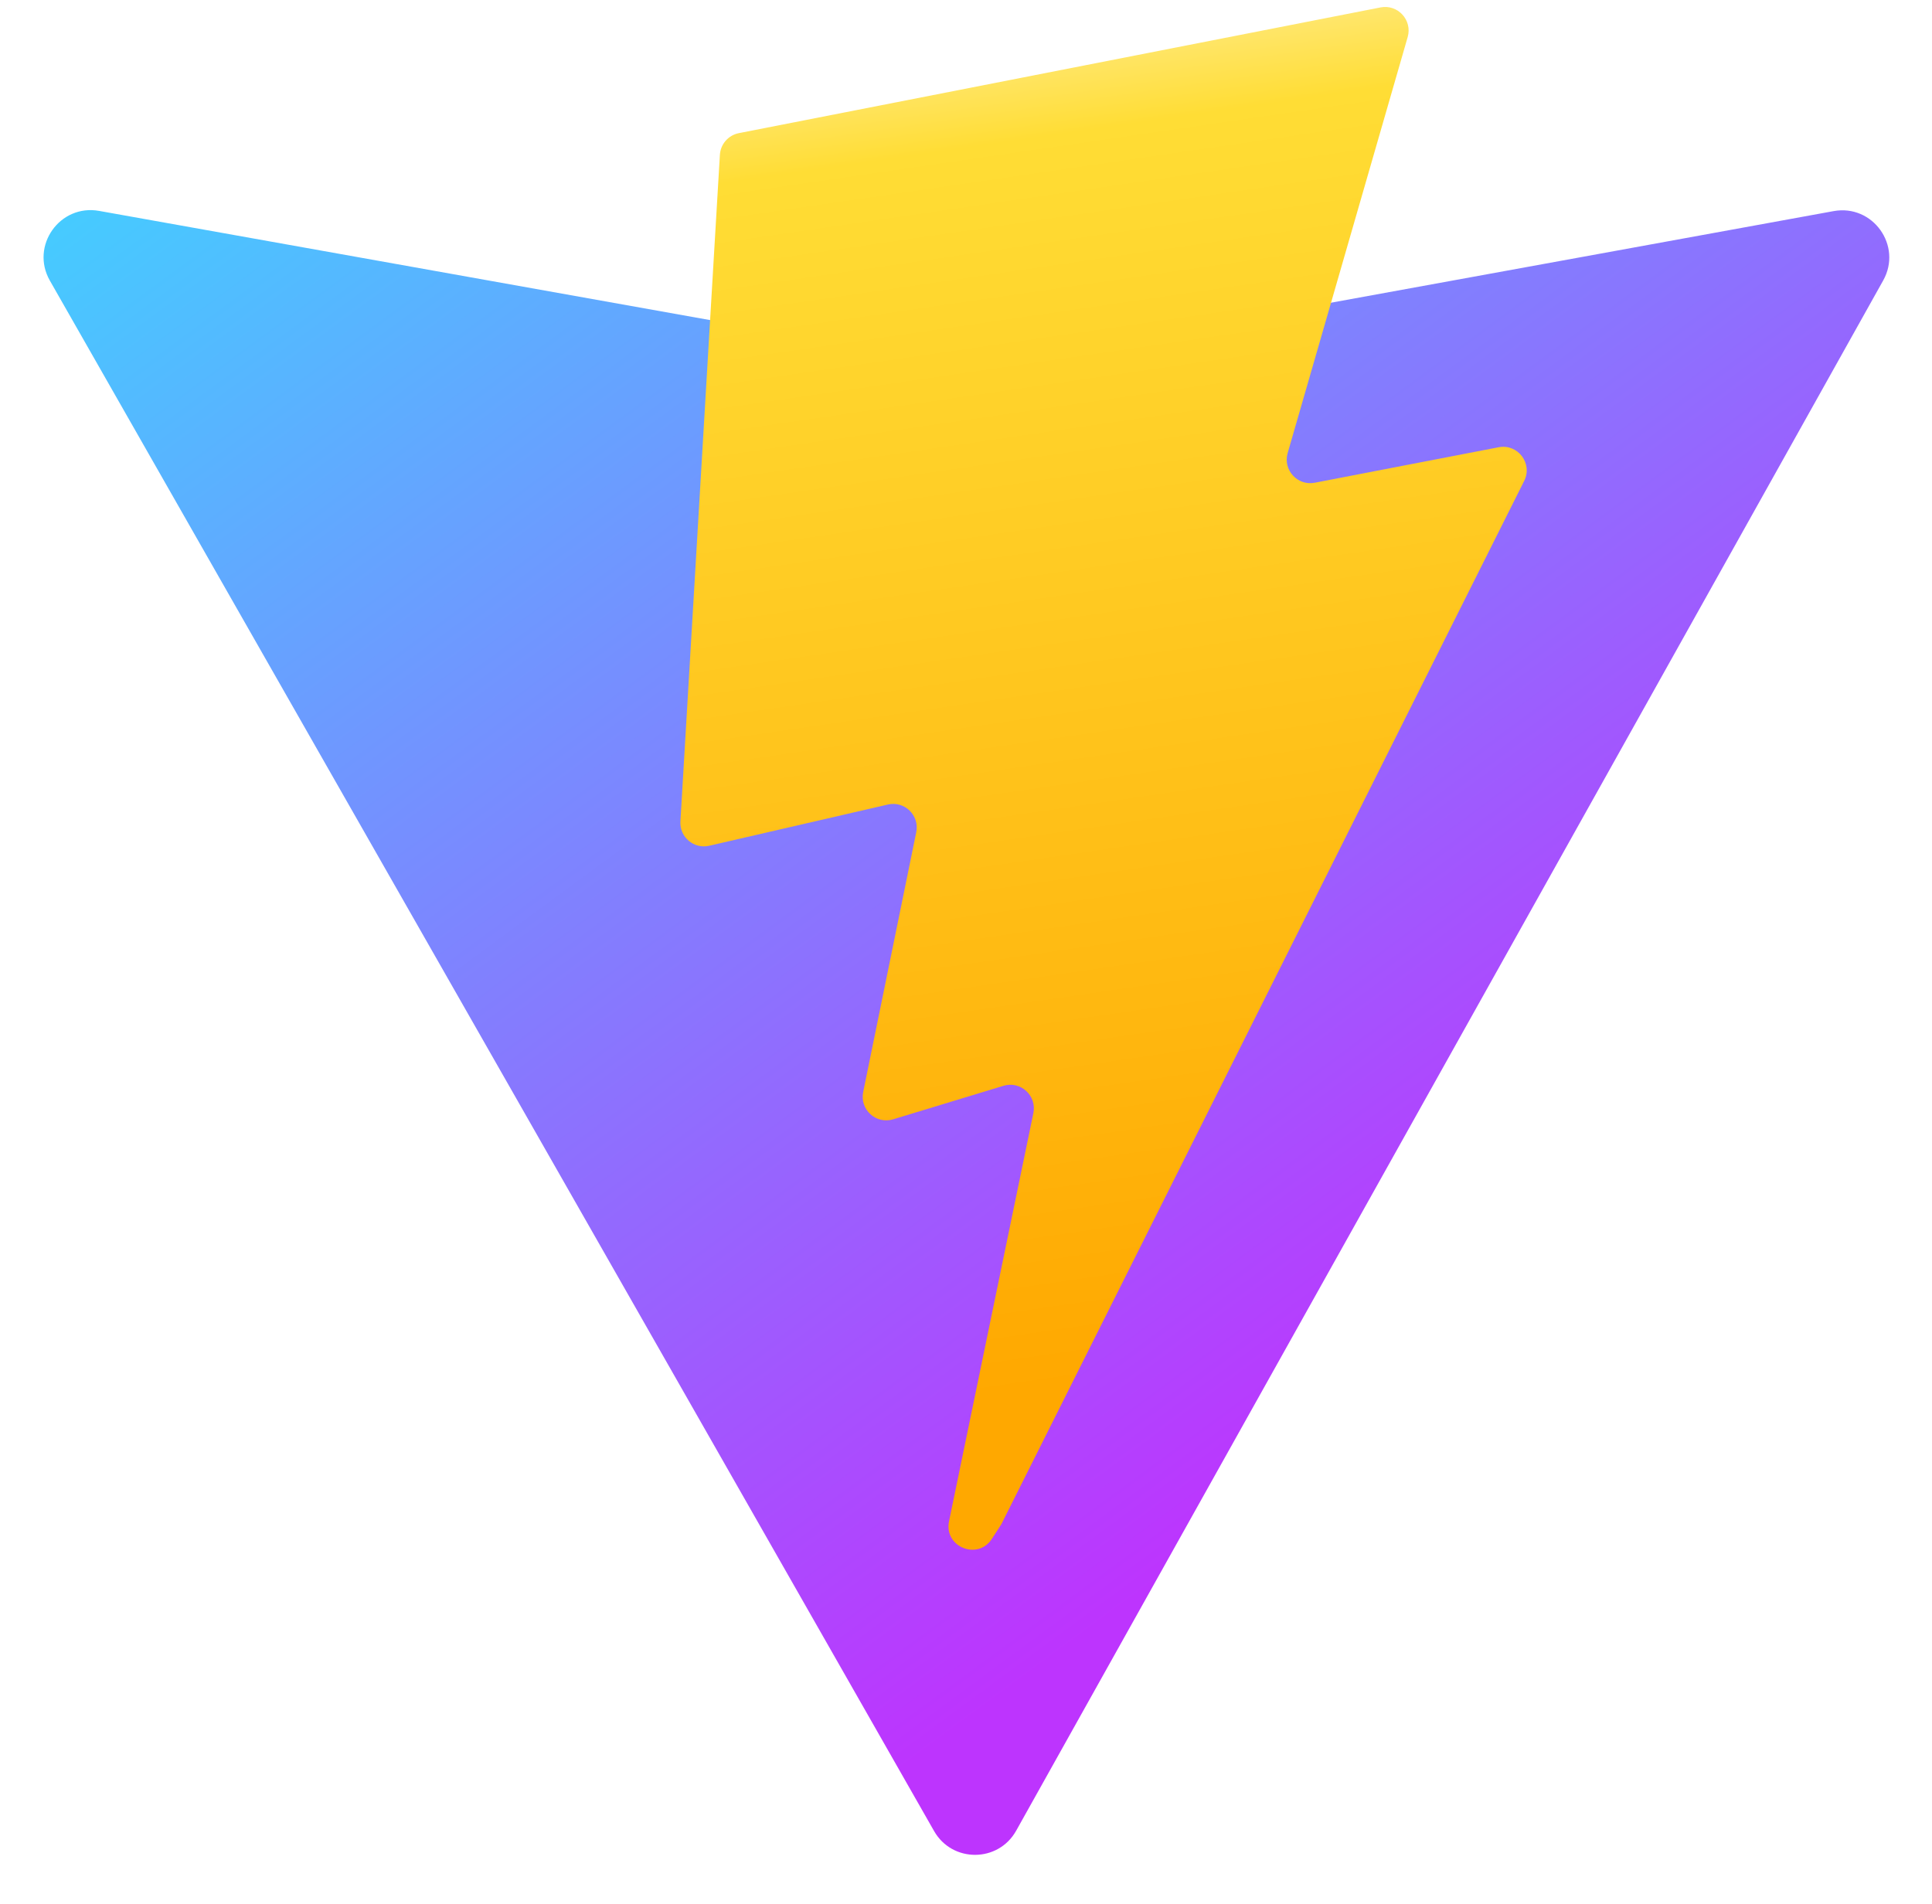
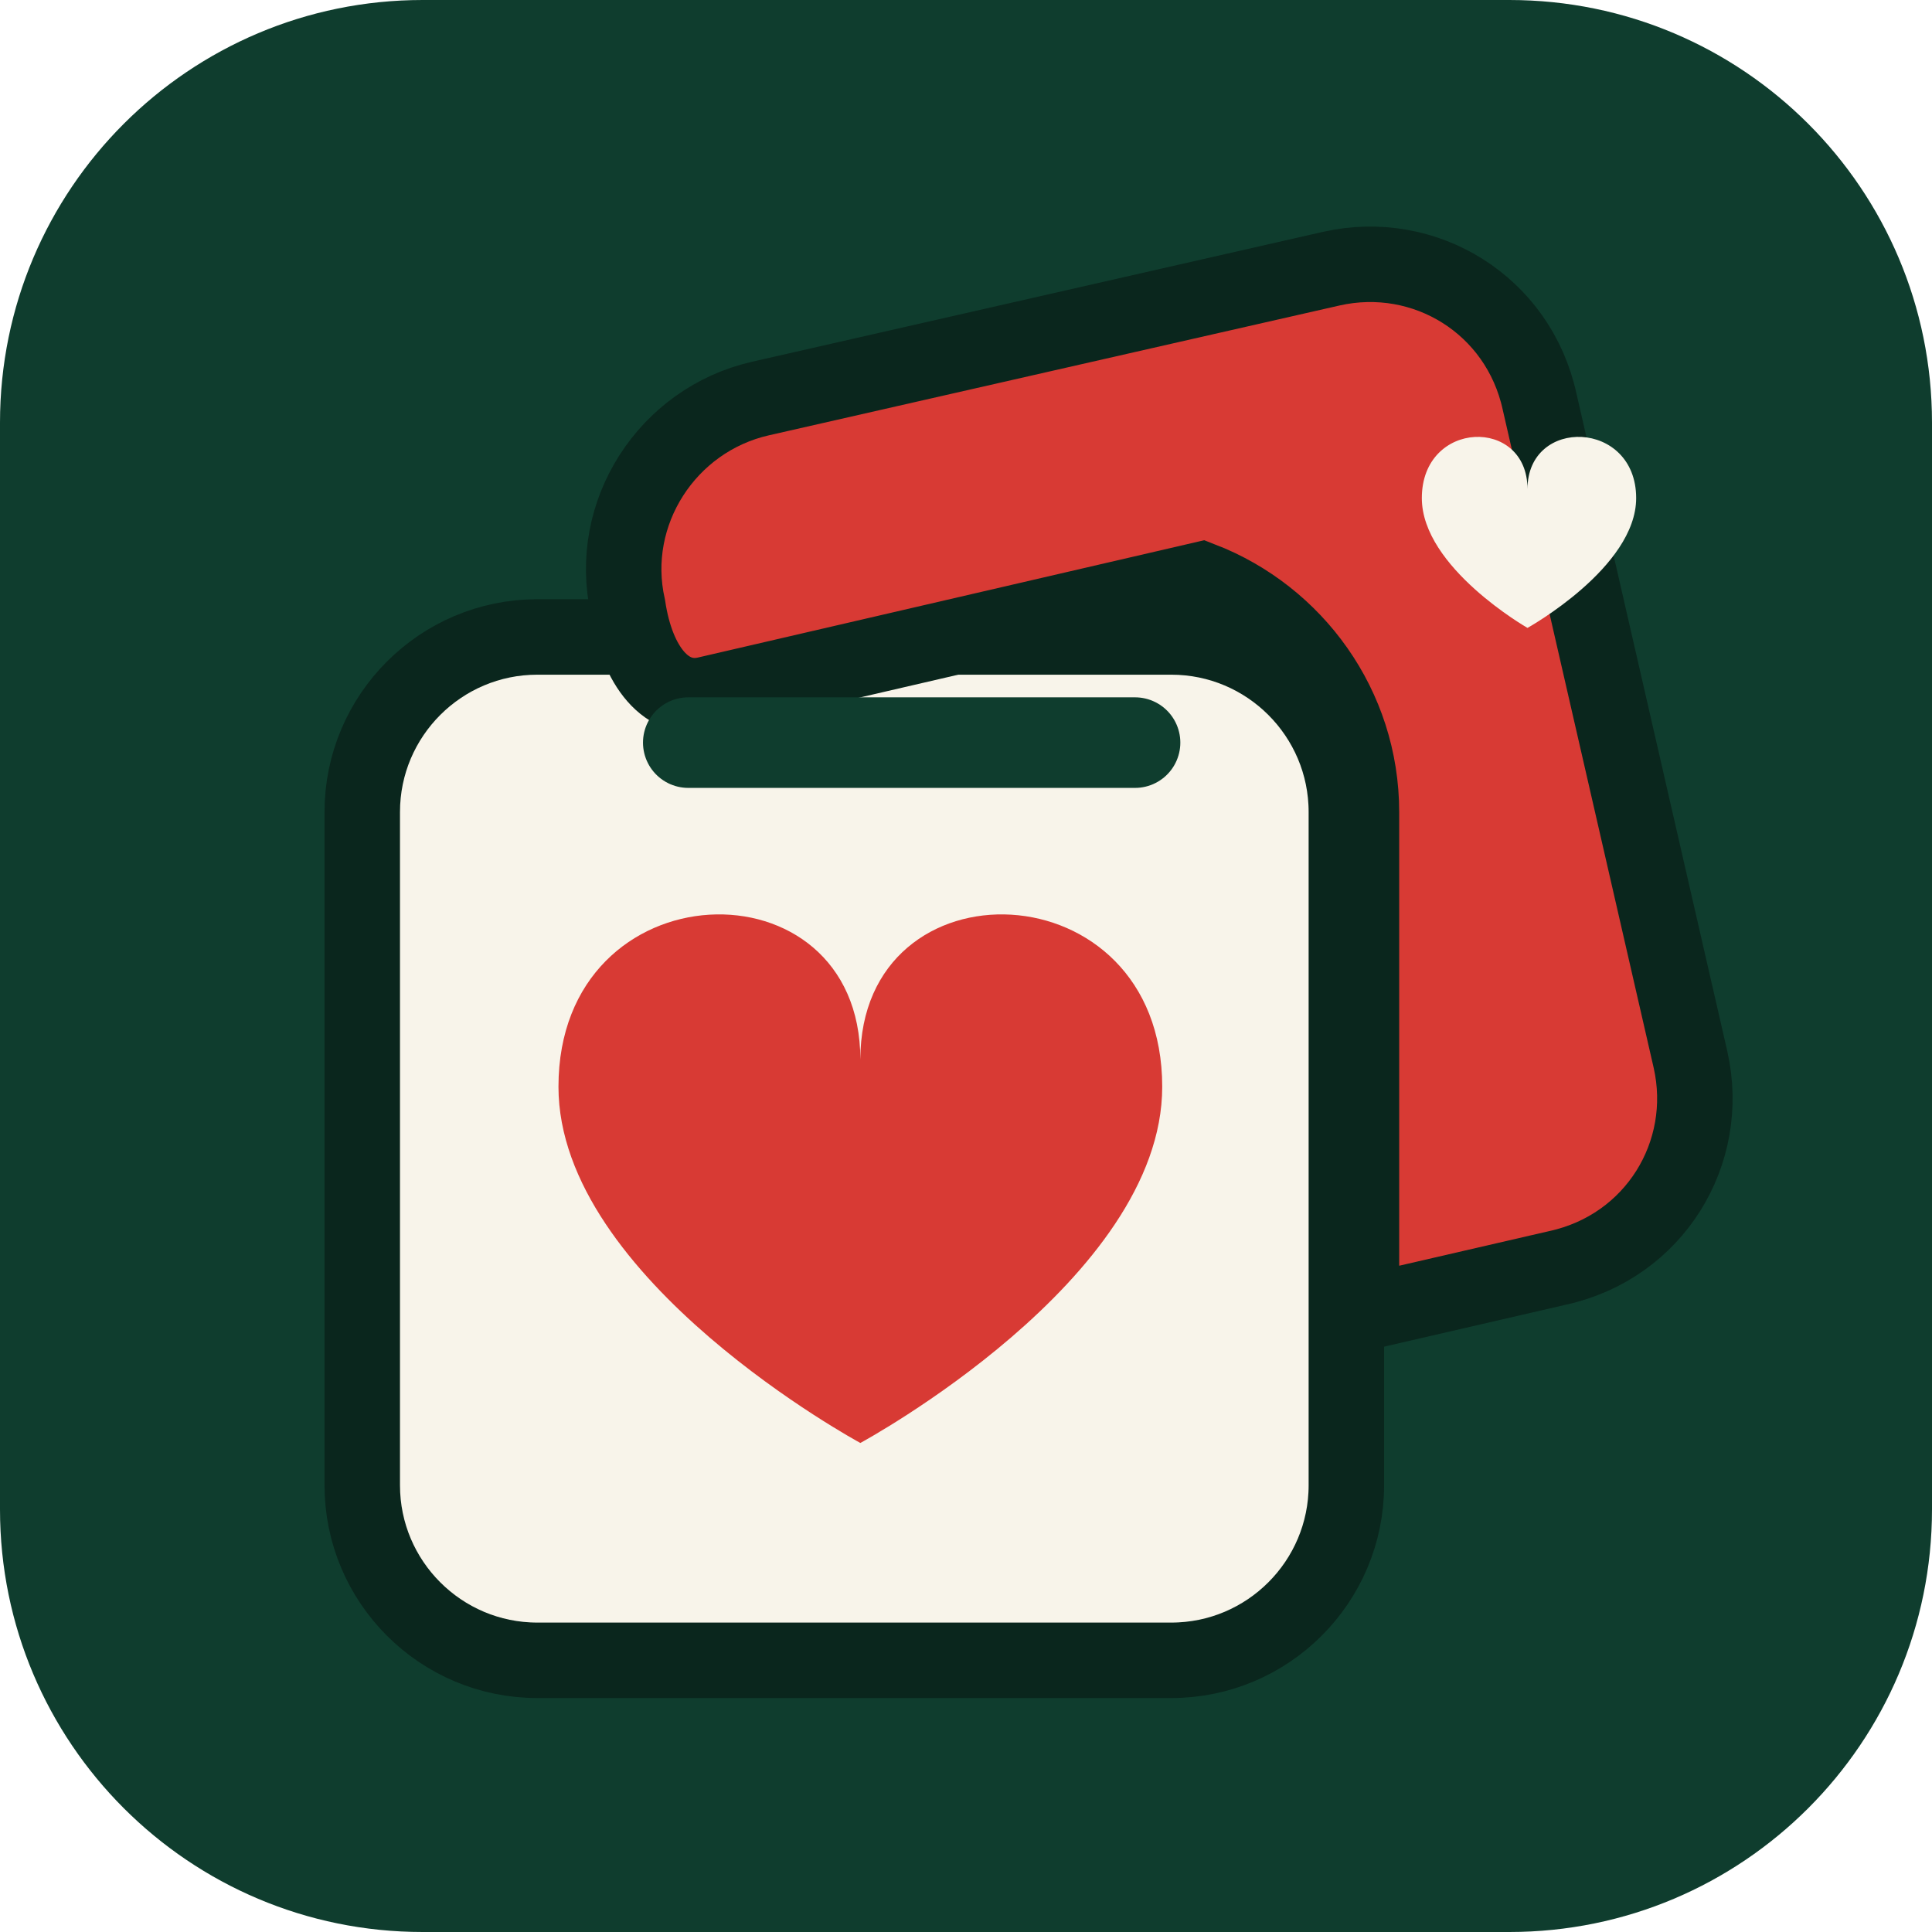
- <svg xmlns="http://www.w3.org/2000/svg" width="410" height="404" viewBox="0 0 410 404" fill="none">
-   <path d="M399.641 59.525L215.643 388.545C211.844 395.338 202.084 395.378 198.228 388.618L10.582 59.556C6.381 52.19 12.68 43.267 21.028 44.759L205.223 77.682C206.398 77.892 207.601 77.89 208.776 77.676L389.119 44.806C397.439 43.289 403.768 52.143 399.641 59.525Z" fill="url(#paint0_linear)" />
-   <path d="M292.965 1.574L156.801 28.255C154.563 28.694 152.906 30.59 152.771 32.866L144.395 174.33C144.198 177.662 147.258 180.248 150.51 179.498L188.42 170.749C191.967 169.931 195.172 173.055 194.443 176.622L183.18 231.775C182.422 235.487 185.907 238.661 189.532 237.56L212.947 230.446C216.577 229.344 220.065 232.527 219.297 236.242L201.398 322.875C200.278 328.294 207.486 331.249 210.492 326.603L212.5 323.5L323.454 102.072C325.312 98.365 322.108 94.137 318.036 94.923L279.014 102.454C275.347 103.161 272.227 99.746 273.262 96.158L298.731 7.867C299.767 4.273 296.636 0.855 292.965 1.574Z" fill="url(#paint1_linear)" />
-   <defs>
-     <linearGradient id="paint0_linear" x1="6" y1="33" x2="235" y2="344" gradientUnits="userSpaceOnUse">
-       <stop stop-color="#41D1FF" />
-       <stop offset="1" stop-color="#BD34FE" />
-     </linearGradient>
-     <linearGradient id="paint1_linear" x1="194.651" y1="8.818" x2="236.076" y2="292.989" gradientUnits="userSpaceOnUse">
-       <stop stop-color="#FFEA83" />
-       <stop offset="0.083" stop-color="#FFDD35" />
-       <stop offset="1" stop-color="#FFA800" />
-     </linearGradient>
-   </defs>
+ <svg xmlns="http://www.w3.org/2000/svg" width="64" height="64" viewBox="0 0 64 64" fill="none">
+   <rect width="64" height="64" rx="14" fill="#0F3D2E" />
+   <path d="M12 26.9C12 23.7 14.6 21.1 17.8 21.1H38.8C42 21.1 44.6 23.7 44.6 26.9V49.2C44.6 52.4 42 55 38.8 55H17.8C14.6 55 12 52.4 12 49.2V26.9Z" fill="#F8F4EA" stroke="#0A261D" stroke-width="2.5" />
+   <path d="M20.8 20.1C20.1 17 22.1 13.9 25.2 13.2L44.1 8.9C47.2 8.2 50.3 10.1 51 13.3L56 35.1C56.7 38.2 54.8 41.3 51.6 42L45.1 43.5V26.9C45.1 23.4 42.9 20.4 39.8 19.2L23.4 23C22.1 23.3 21.1 22.1 20.8 20.1Z" fill="#D83A34" stroke="#0A261D" stroke-width="2.5" />
+   <path d="M18.5 36C18.5 28.7 28.5 28.4 28.5 35.1C28.5 28.4 38.5 28.7 38.5 36C38.5 42.4 28.5 47.8 28.5 47.8C28.5 47.8 18.5 42.4 18.5 36Z" fill="#D83A34" />
+   <path d="M47.1 16.5C47.1 13.9 50.6 13.8 50.6 16.2C50.6 13.8 54.2 13.9 54.2 16.5C54.2 18.8 50.6 20.8 50.6 20.8C50.6 20.8 47.1 18.8 47.1 16.5Z" fill="#F8F4EA" />
+   <path d="M22.8 24.6H37.6" stroke="#0F3D2E" stroke-width="3" stroke-linecap="round" />
</svg>
